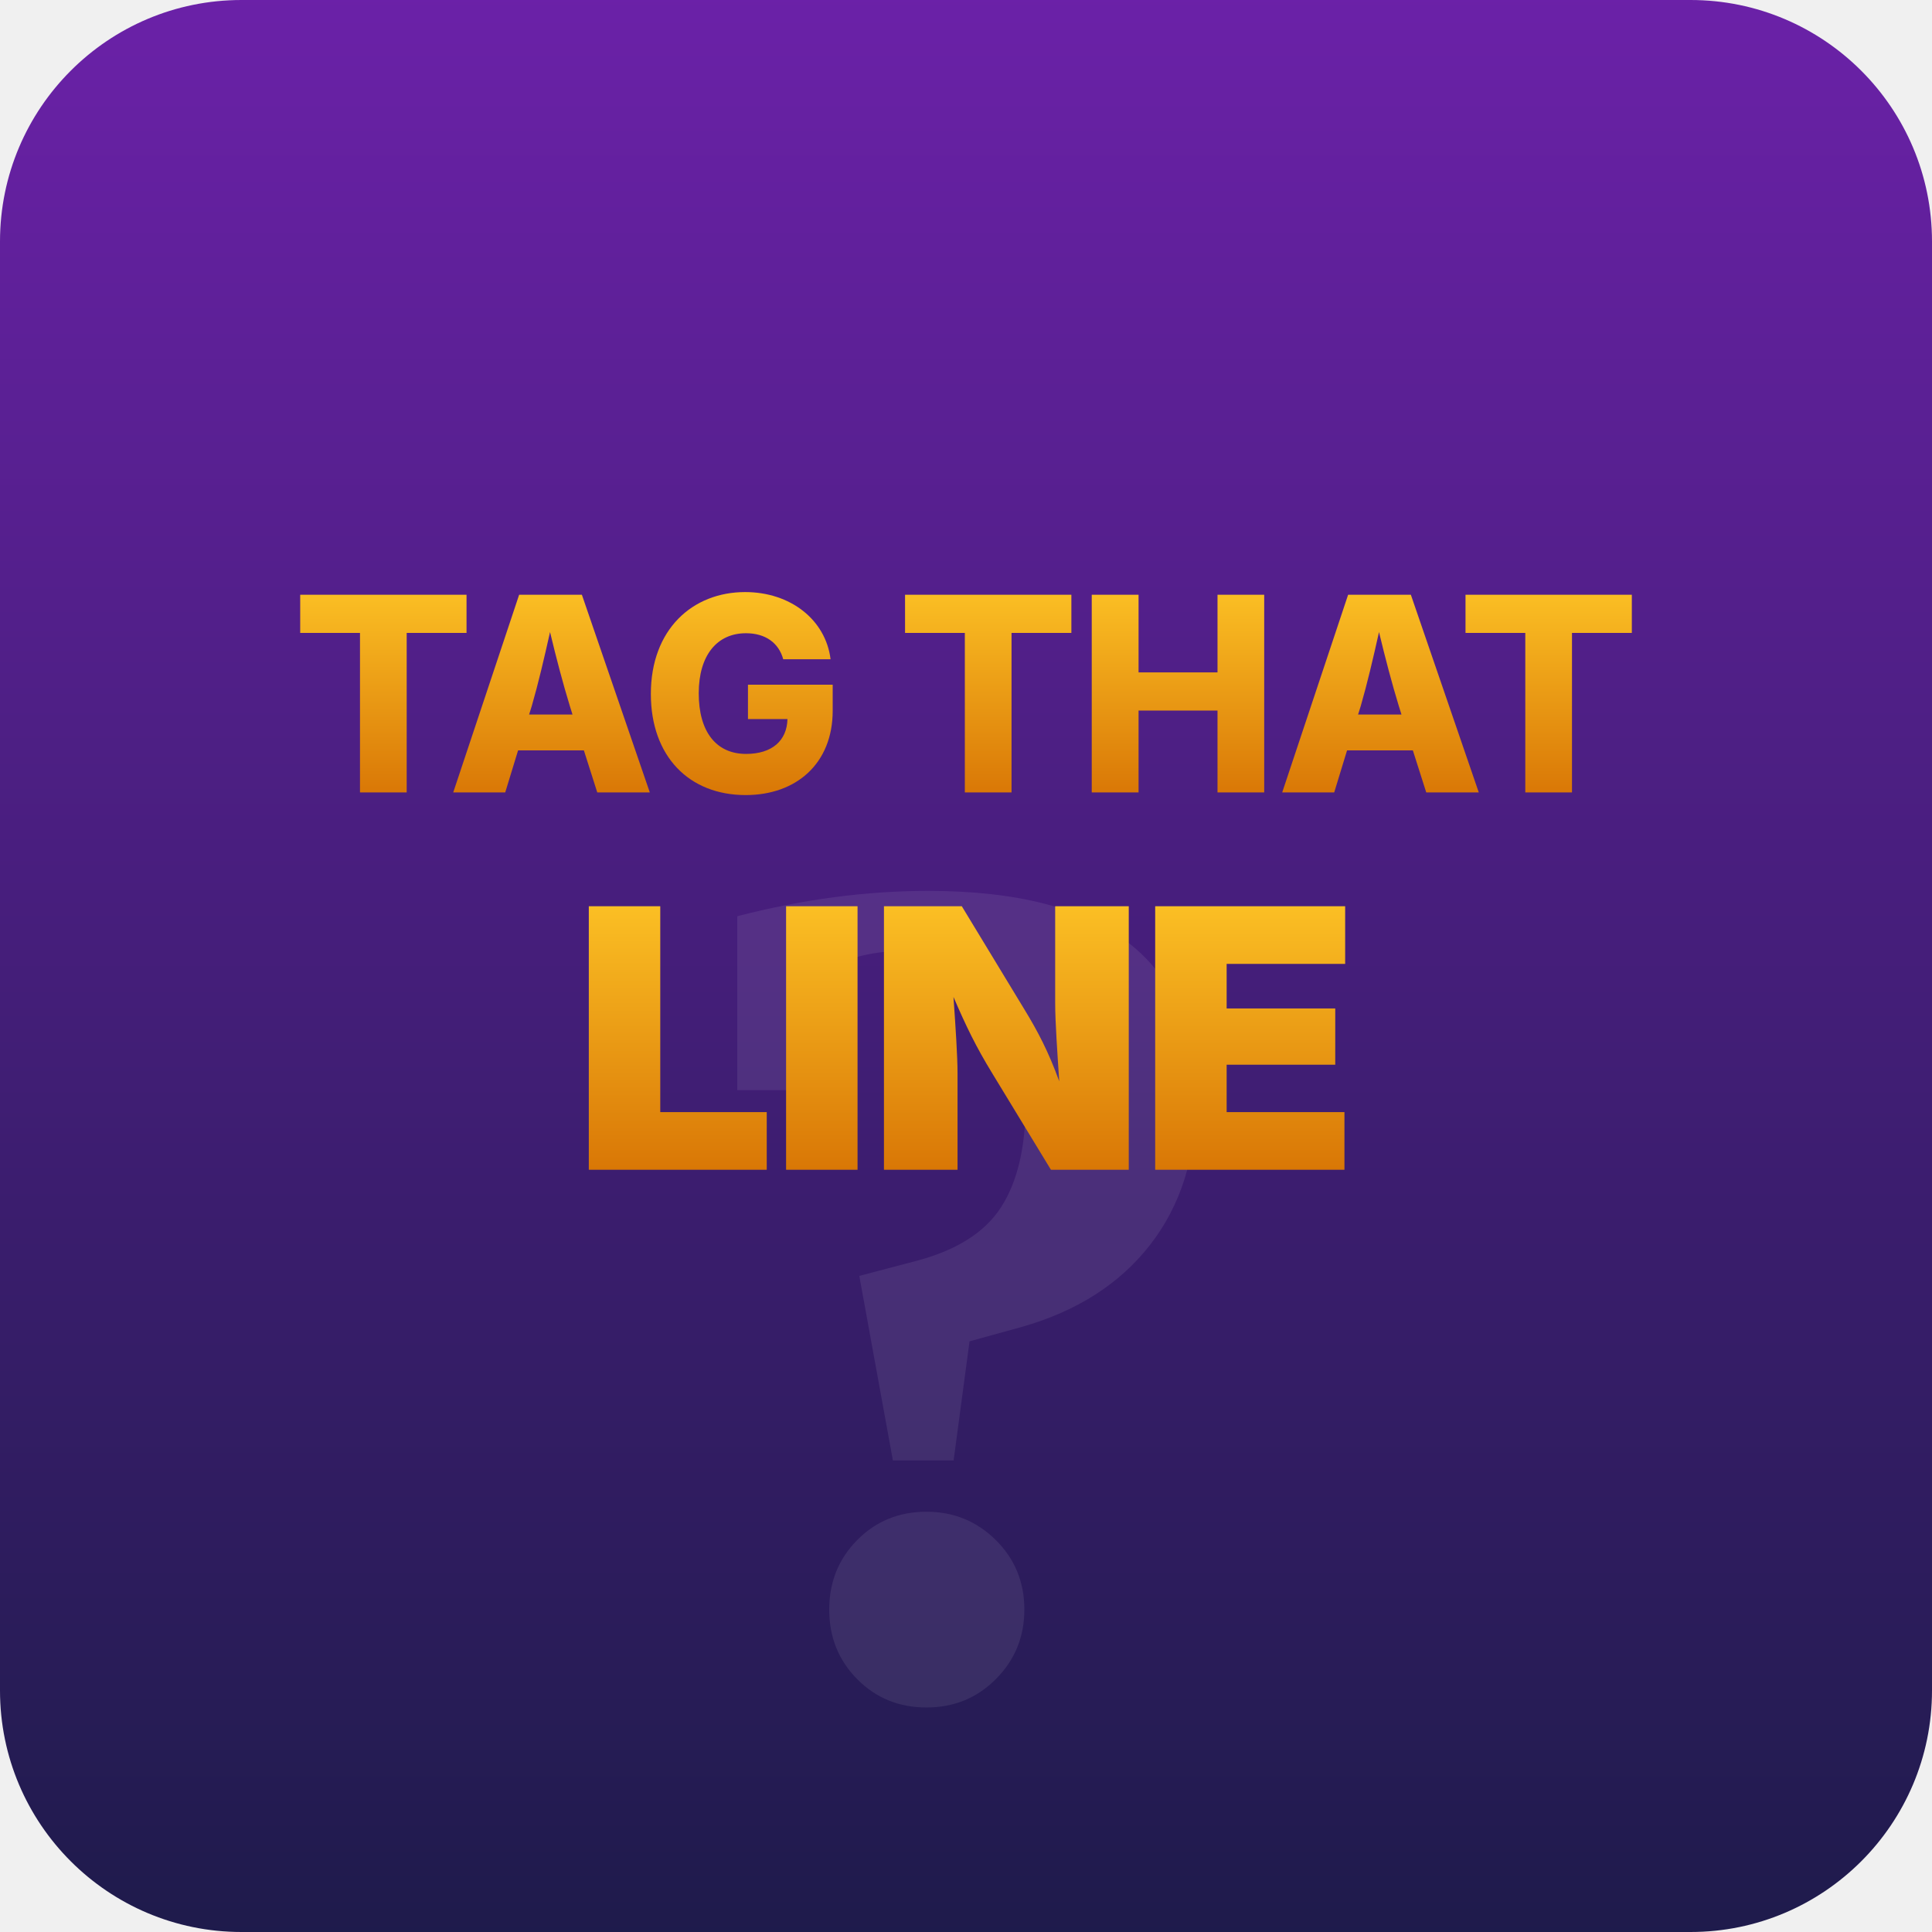
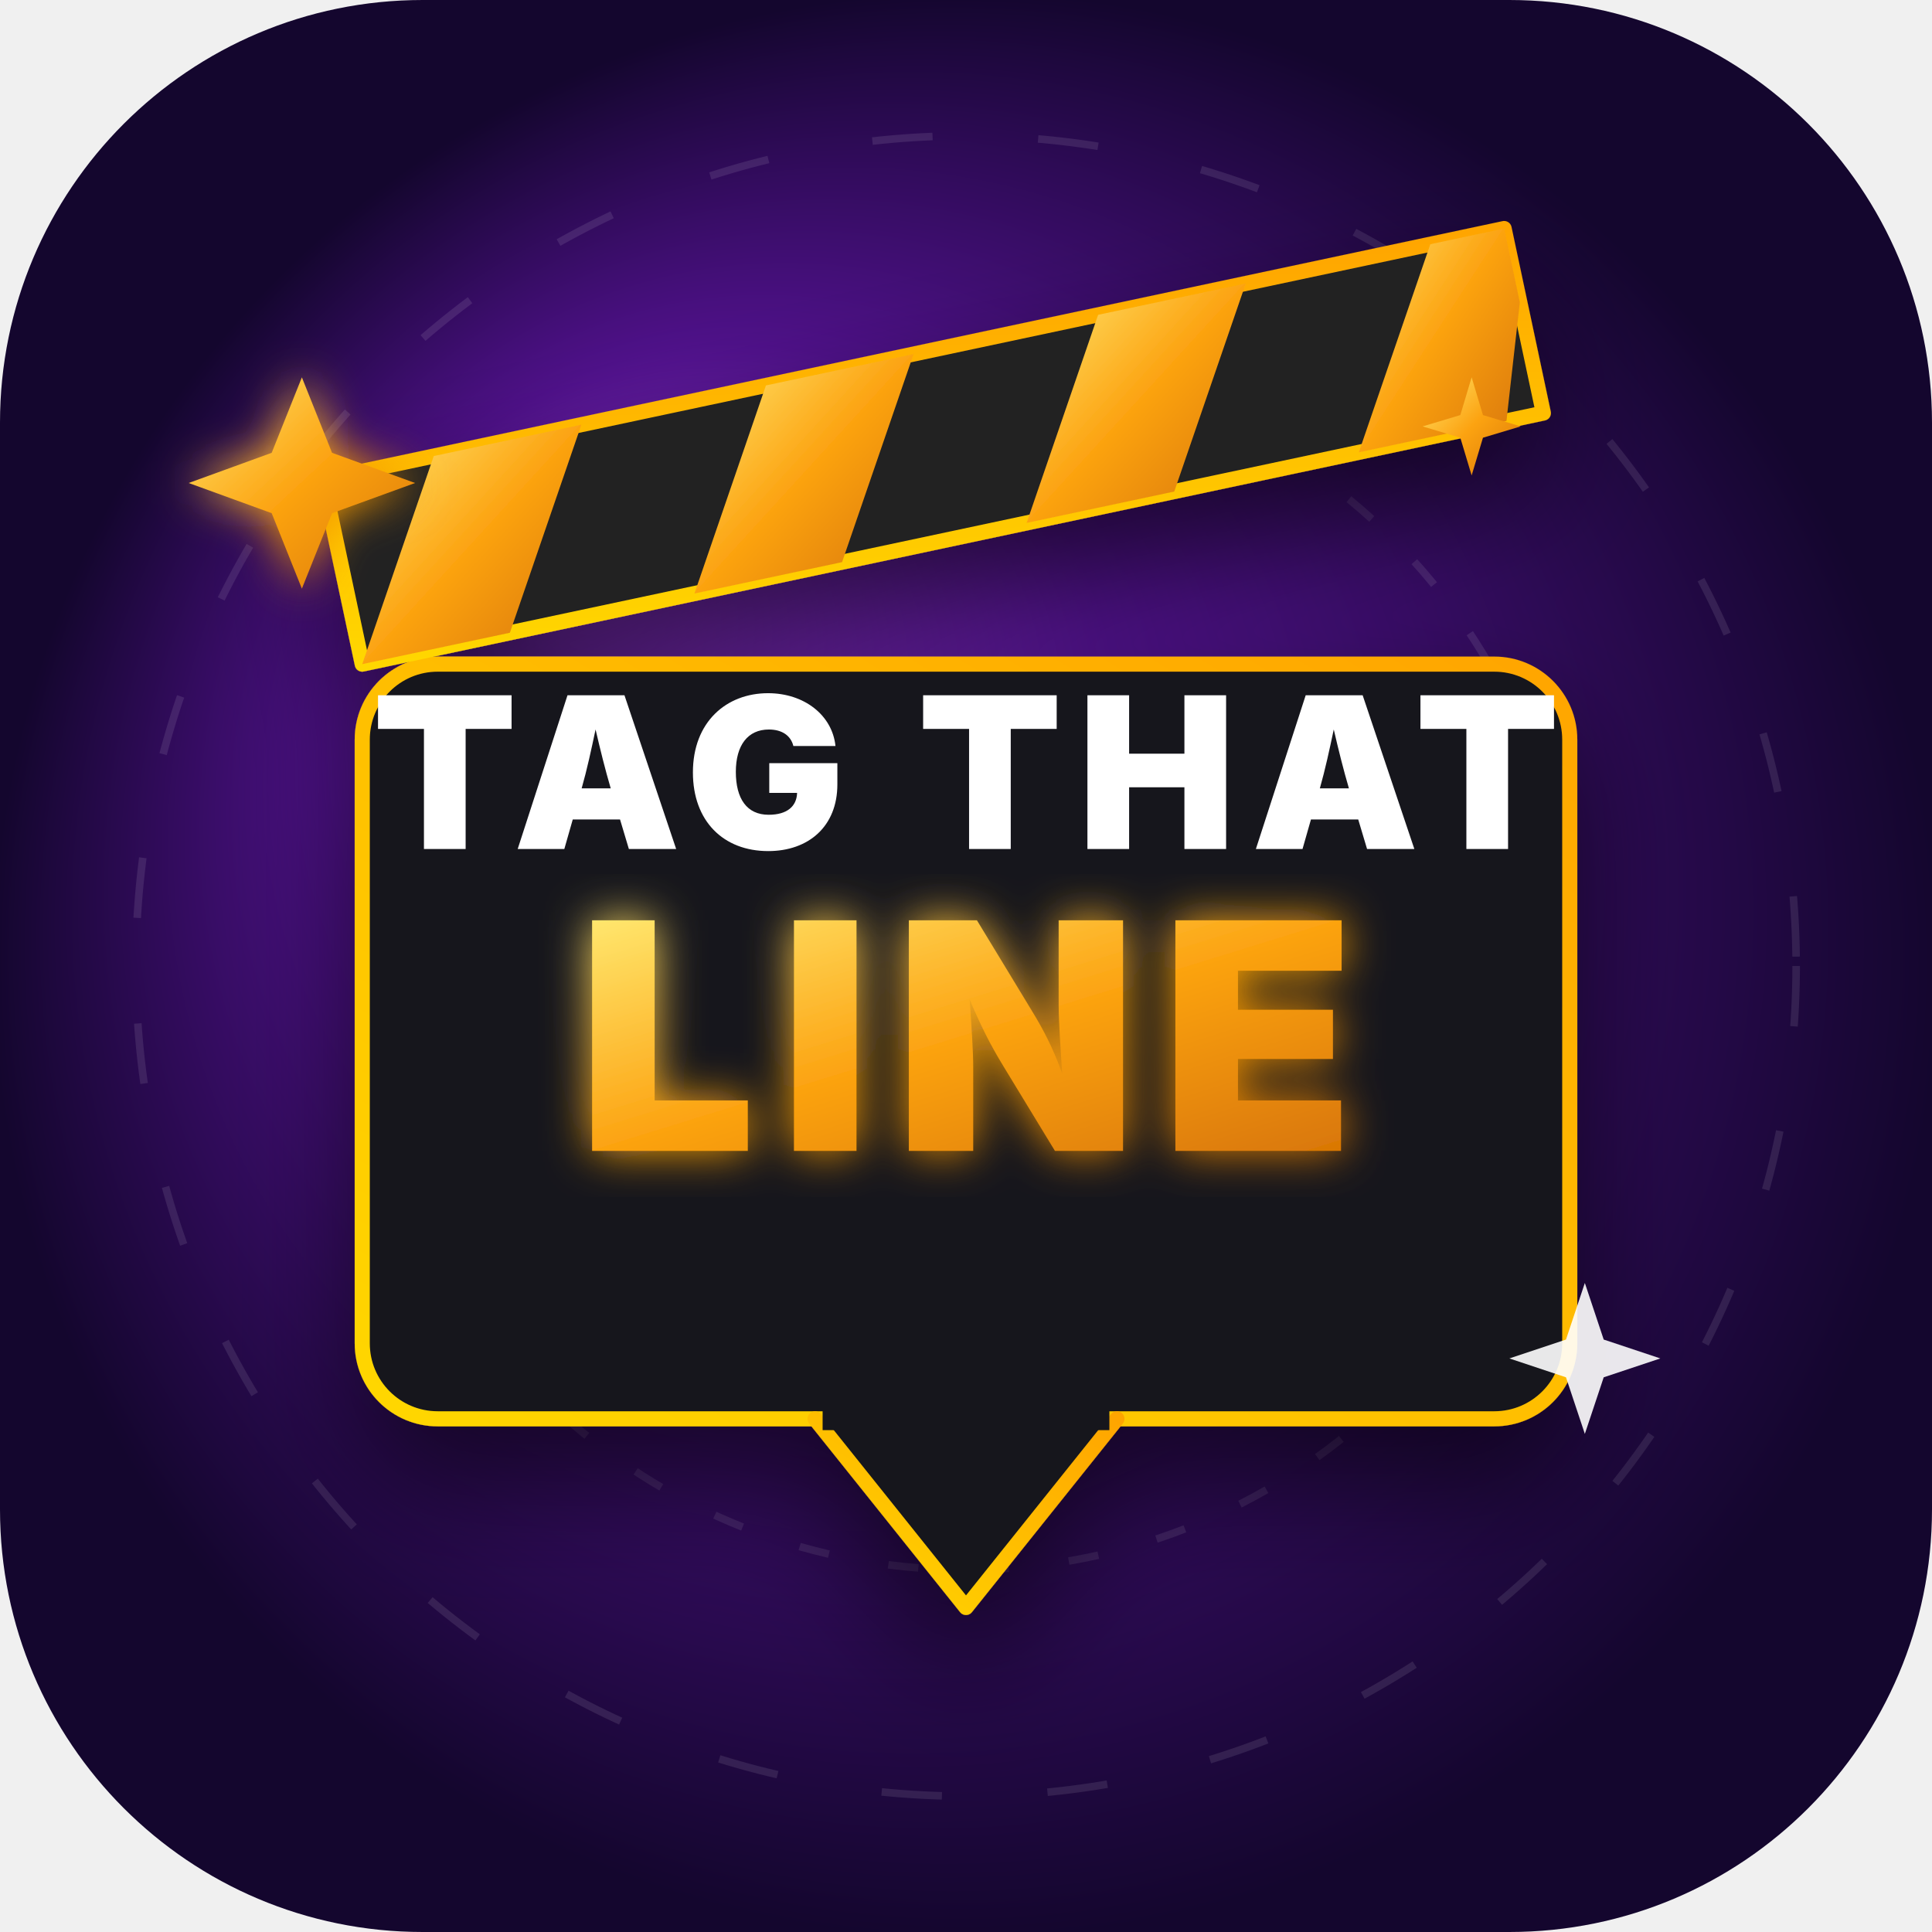
<svg xmlns="http://www.w3.org/2000/svg" width="512" height="512" viewBox="0 0 512 512">
  <defs>
-     <linearGradient id="bg" x1="0" y1="0" x2="0" y2="1">
-       <stop offset="0%" stop-color="#6B21A8" />
-       <stop offset="100%" stop-color="#1E1B4B" />
-     </linearGradient>
-     <linearGradient id="gold" x1="0" y1="0" x2="0" y2="1">
-       <stop offset="0%" stop-color="#FBBF24" />
+     <radialGradient id="bg" cx="50%" cy="50%" r="50%" fx="30%" fy="30%">
+       <stop offset="0%" stop-color="#8B31CF" />
+       <stop offset="40%" stop-color="#4F118A" />
+       <stop offset="100%" stop-color="#14062E" />
+     </radialGradient>
+     <linearGradient id="gold" x1="0" y1="0" x2="1" y2="1">
+       <stop offset="0%" stop-color="#FFE66D" />
+       <stop offset="50%" stop-color="#FCA311" />
      <stop offset="100%" stop-color="#D97706" />
    </linearGradient>
+     <linearGradient id="gold-stroke" x1="0" y1="1" x2="1" y2="0">
+       <stop offset="0%" stop-color="#FFD700" />
+       <stop offset="100%" stop-color="#FFA500" />
+     </linearGradient>
+     <filter id="glow" x="-20%" y="-20%" width="140%" height="140%">
+       <feGaussianBlur stdDeviation="6" result="blur" />
+       <feComposite in="SourceGraphic" in2="blur" operator="over" />
+     </filter>
+     <filter id="shadow" x="-20%" y="-20%" width="140%" height="140%">
+       <feDropShadow dx="0" dy="16" stdDeviation="16" flood-color="#000" flood-opacity="0.6" />
+     </filter>
  </defs>
-   <rect width="512" height="512" rx="64" fill="url(#bg)" />
-   <text x="256" y="340" font-family="Georgia, 'Times New Roman', serif" font-size="320" font-weight="bold" fill="rgba(255,255,255,0.08)" text-anchor="middle" dominant-baseline="central">?</text>
-   <text x="256" y="210" font-family="system-ui, -apple-system, sans-serif" font-size="72" font-weight="800" fill="url(#gold)" text-anchor="middle" letter-spacing="-1">TAG THAT</text>
-   <text x="256" y="310" font-family="system-ui, -apple-system, sans-serif" font-size="96" font-weight="900" fill="url(#gold)" text-anchor="middle" letter-spacing="-2">LINE</text>
+   <rect width="512" height="512" rx="112" fill="url(#bg)" />
+   <g opacity="0.1" stroke="#FFF" stroke-width="2">
+     <circle cx="256" cy="256" r="160" fill="none" stroke-dasharray="8 16" />
+     <circle cx="256" cy="256" r="220" fill="none" stroke-dasharray="16 28" />
+   </g>
+   <g filter="url(#shadow)" transform="translate(96, 96)">
+     <rect x="0" y="80" width="320" height="200" rx="20" fill="#18181A" stroke="url(#gold-stroke)" stroke-width="4" />
+     <path d="M120,280 L160,330 L200,280 Z" fill="#18181A" />
+     <path d="M120,280 L160,330 L200,280" fill="none" stroke="url(#gold-stroke)" stroke-width="4" stroke-linecap="round" stroke-linejoin="round" />
+     <line x1="122" y1="280" x2="198" y2="280" stroke="#18181A" stroke-width="6" />
+     <g transform="rotate(-12 0 80)">
+       <path d="M0,80 L320,80 L320,30 L0,30 Z" fill="#222" stroke="url(#gold-stroke)" stroke-width="4" stroke-linejoin="round" />
+       <polygon points="30,30 70,30 40,80 0,80" fill="url(#gold)" />
+       <polygon points="120,30 160,30 130,80 90,80" fill="url(#gold)" />
+       <polygon points="210,30 250,30 220,80 180,80" fill="url(#gold)" />
+       <polygon points="300,30 320,30 320,50 310,80 270,80" fill="url(#gold)" />
+     </g>
+   </g>
+   <text x="256" y="225" font-family="system-ui, -apple-system, sans-serif" font-size="56" font-weight="900" fill="#FFFFFF" text-anchor="middle" letter-spacing="4">TAG THAT</text>
+   <text x="256" y="305" font-family="system-ui, -apple-system, sans-serif" font-size="84" font-weight="900" fill="url(#gold)" text-anchor="middle" letter-spacing="6" filter="url(#glow)">LINE</text>
+   <path d="M80 100 L88 120 L110 128 L88 136 L80 156 L72 136 L50 128 L72 120 Z" fill="url(#gold)" filter="url(#glow)" />
+   <path d="M420 340 L425 355 L440 360 L425 365 L420 380 L415 365 L400 360 L415 355 Z" fill="#FFFFFF" opacity="0.9" />
+   <path d="M390 100 L393 110 L403 113 L393 116 L390 126 L387 116 L377 113 L387 110 Z" fill="url(#gold)" />
</svg>
